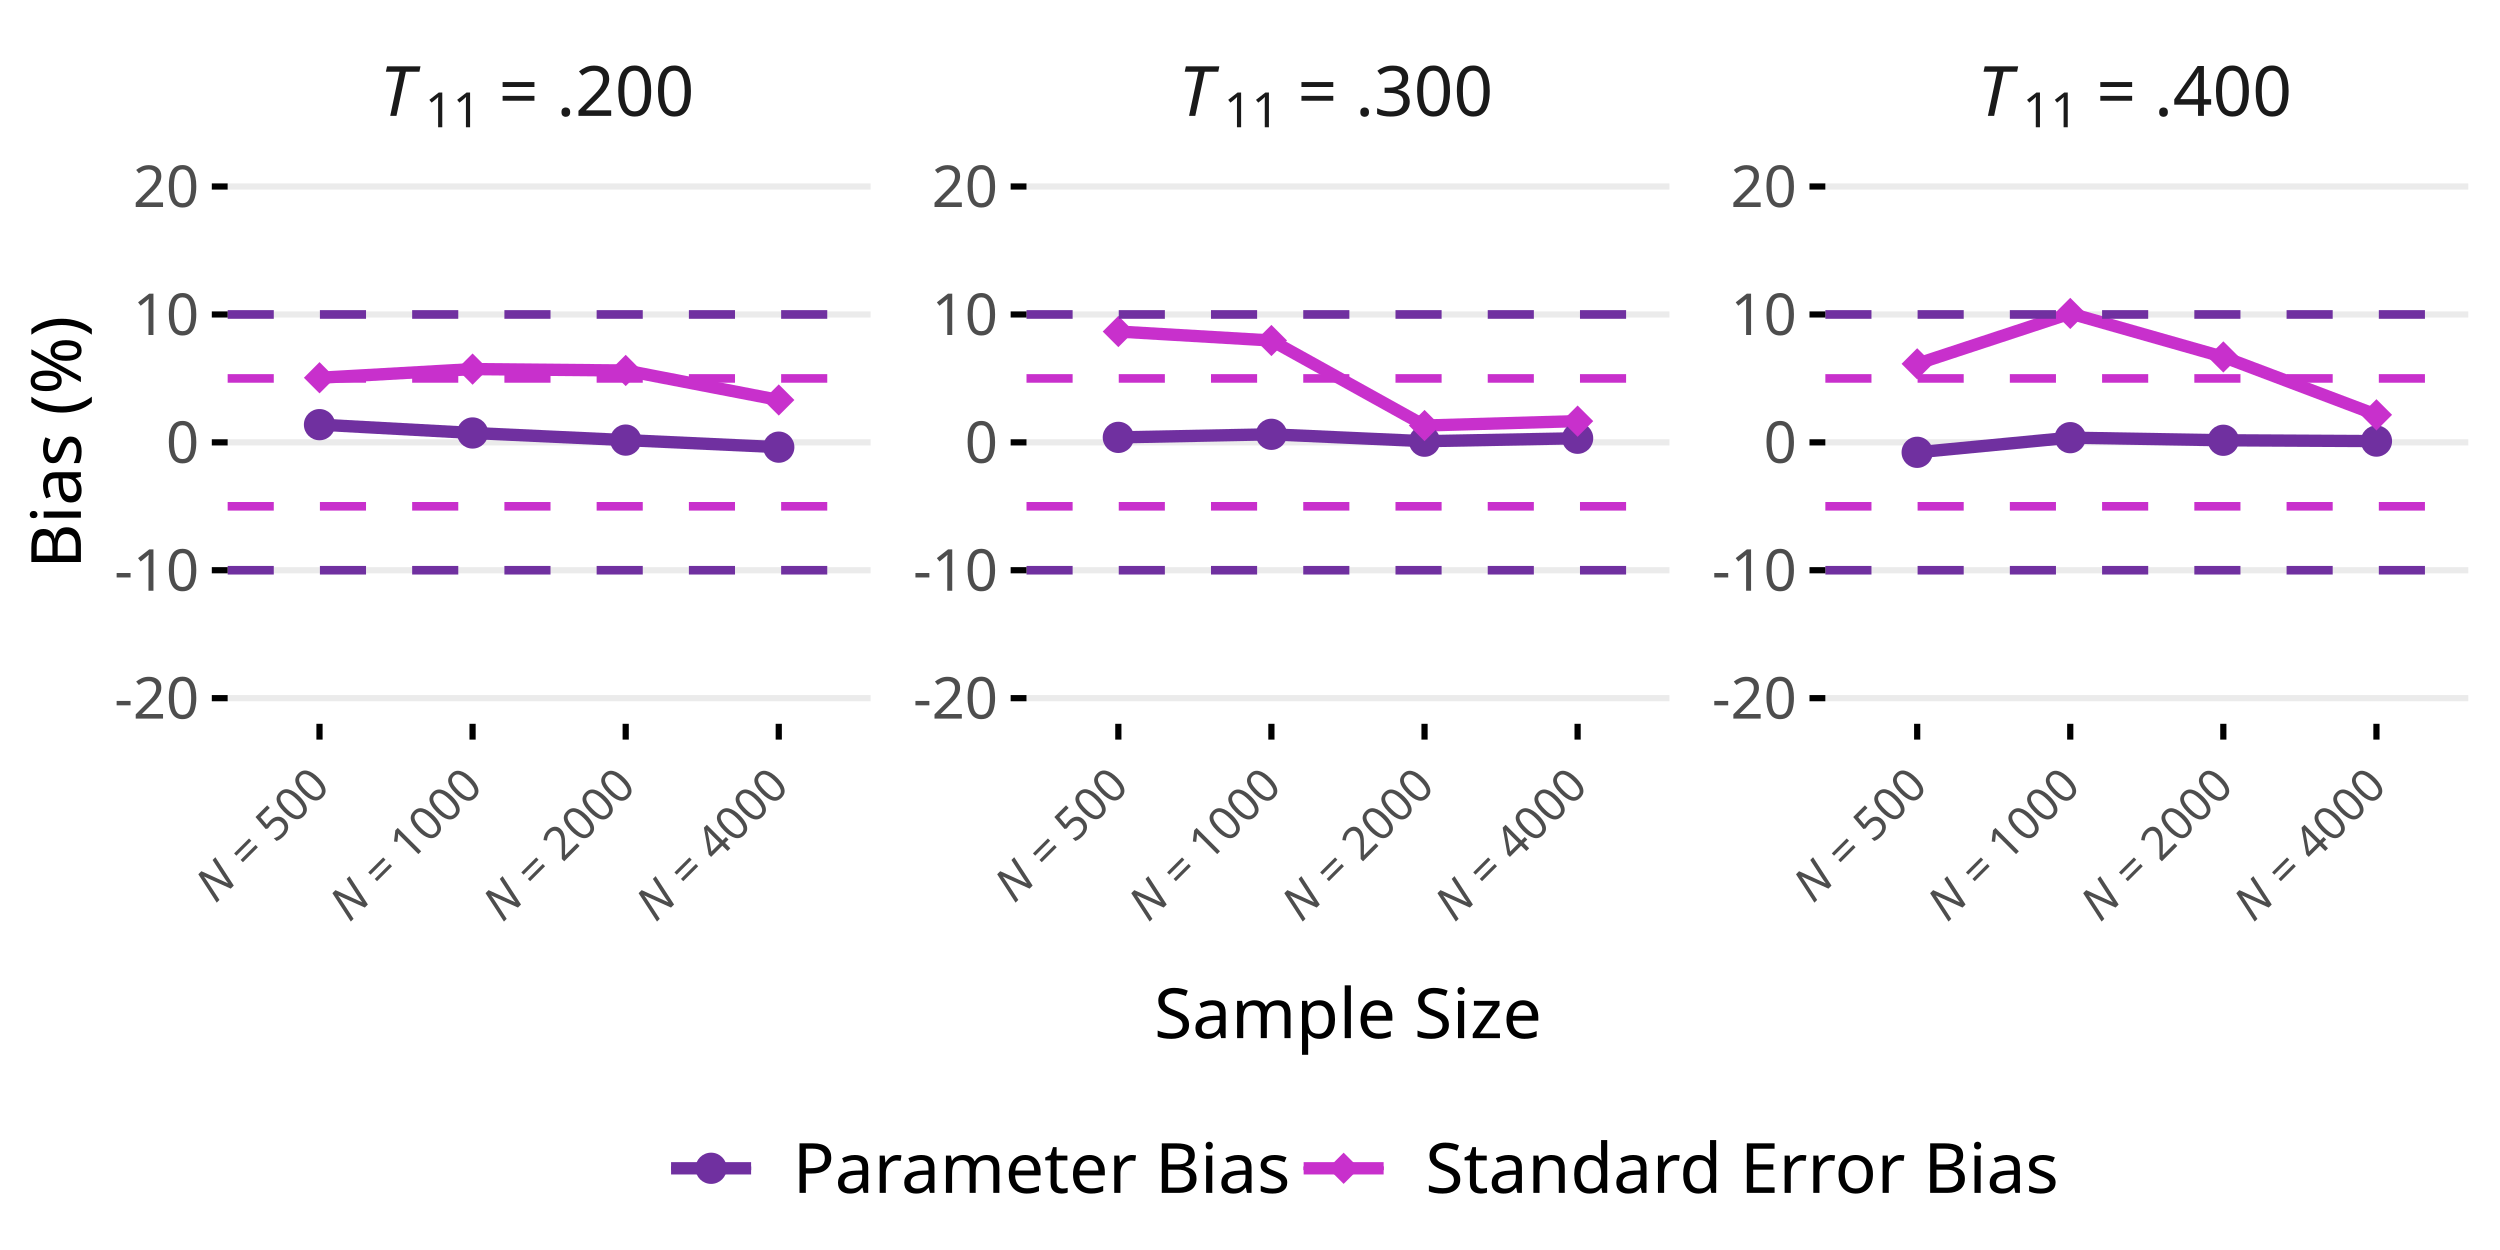
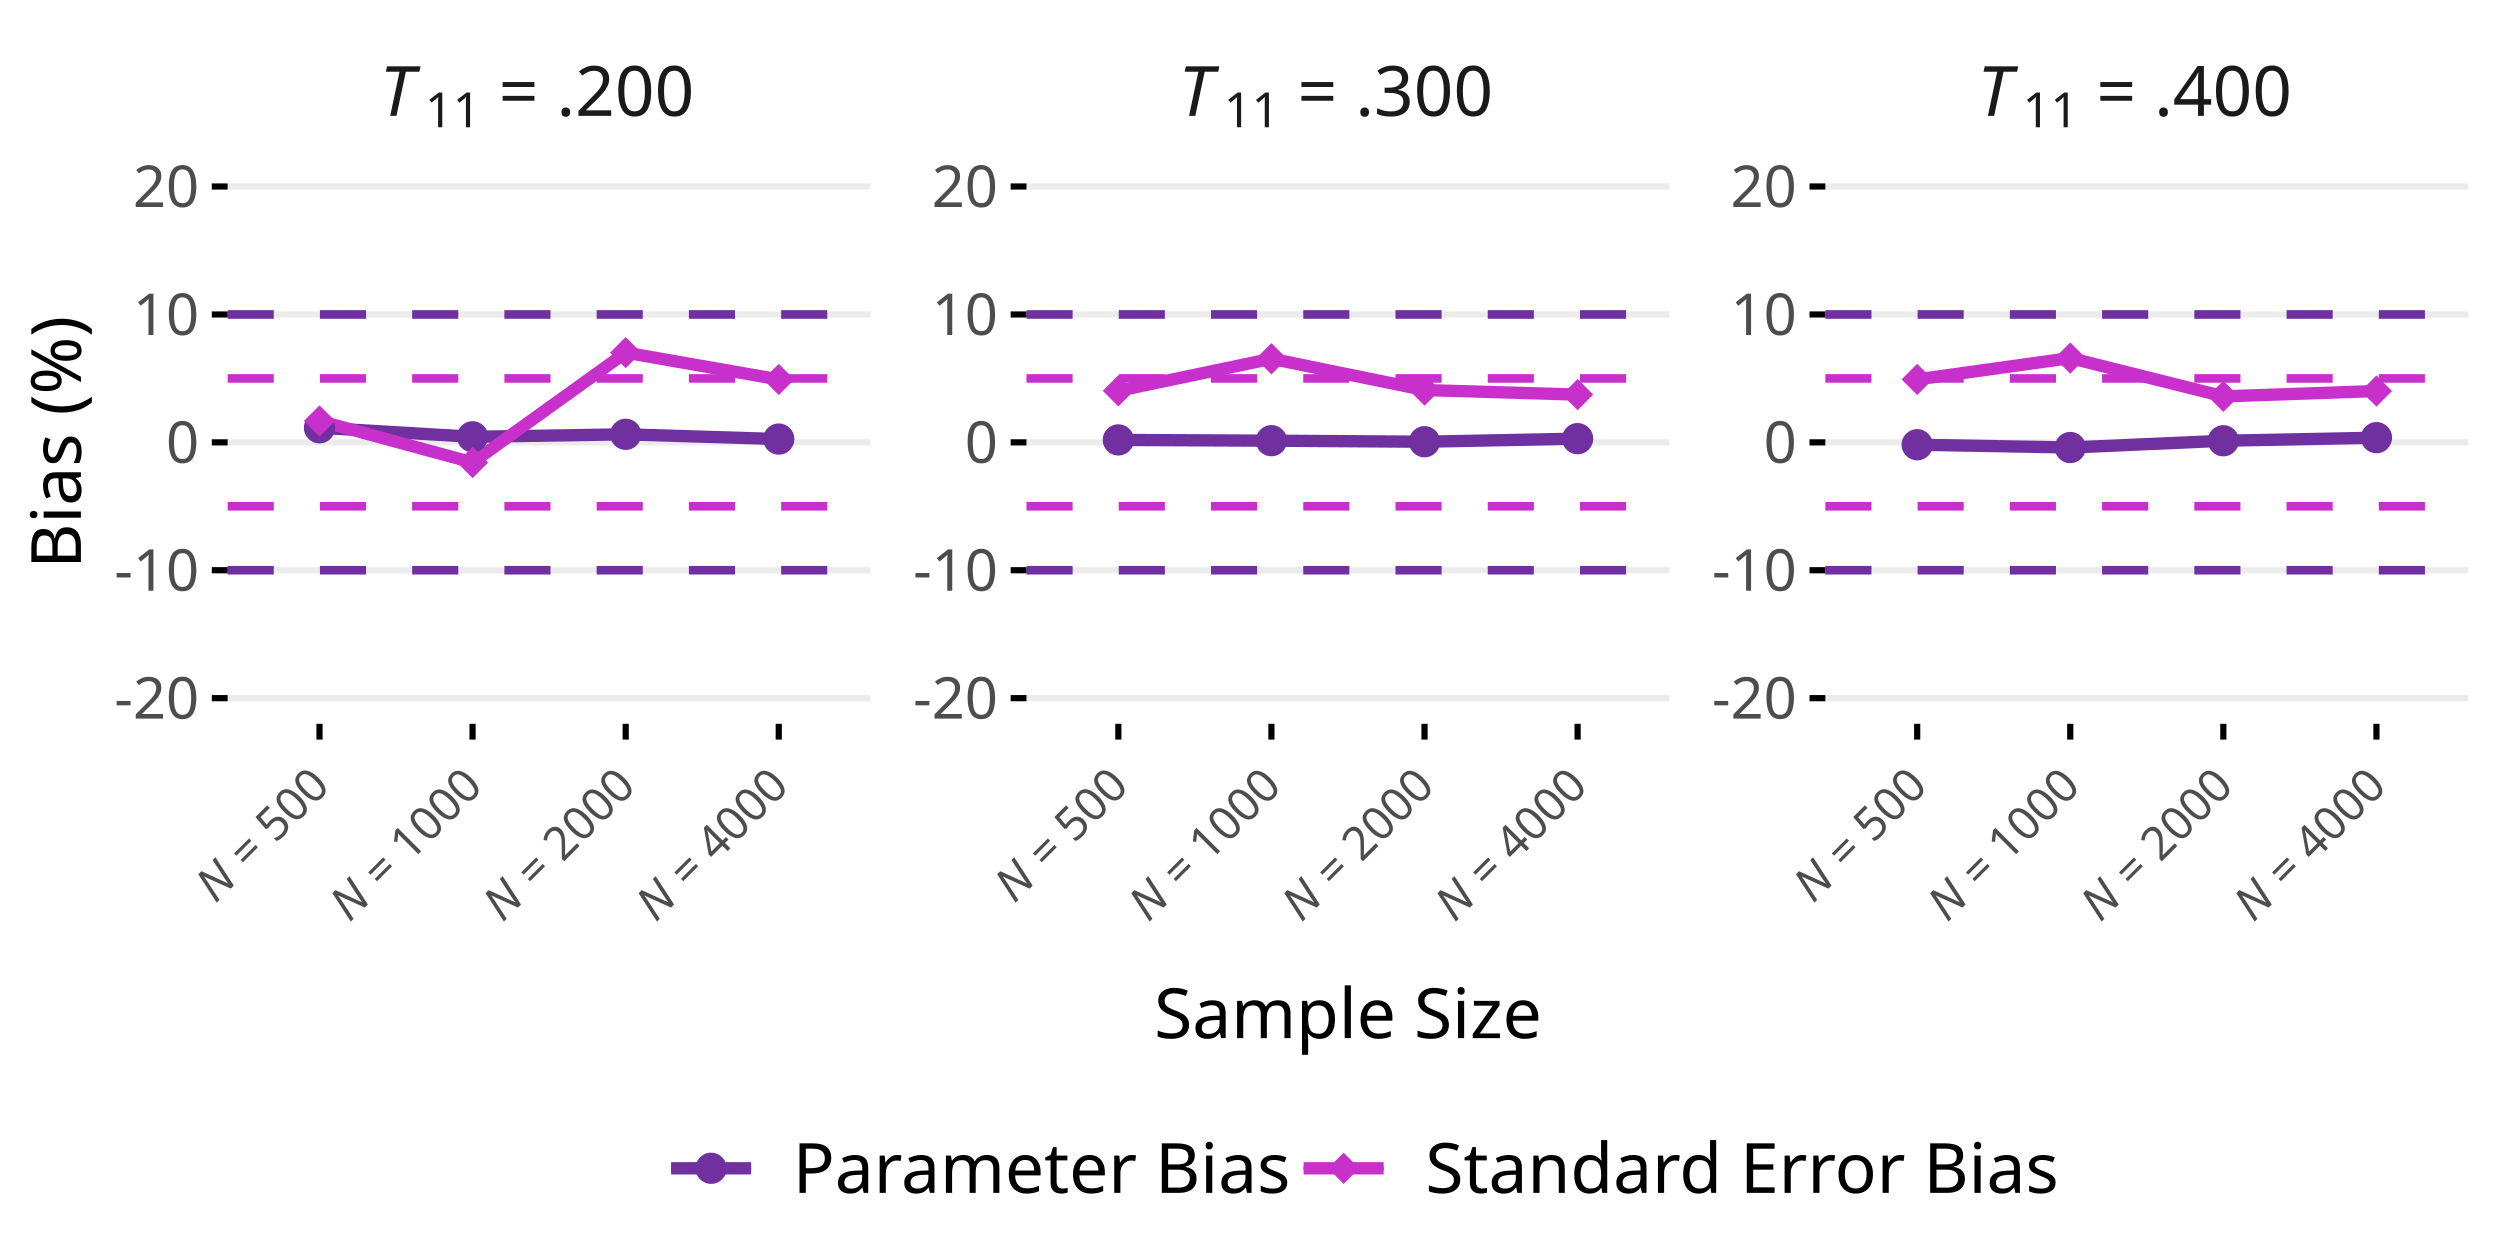
<svg xmlns="http://www.w3.org/2000/svg" class="svglite" width="432.00pt" height="216.00pt" viewBox="0 0 432.00 216.00">
  <defs>
    <style type="text/css">
    .svglite line, .svglite polyline, .svglite polygon, .svglite path, .svglite rect, .svglite circle {
      fill: none;
      stroke: #000000;
      stroke-linecap: round;
      stroke-linejoin: round;
      stroke-miterlimit: 10.00;
    }
    .svglite text {
      white-space: pre;
    }
  </style>
  </defs>
  <rect width="100%" height="100%" style="stroke: none; fill: none;" />
  <defs>
    <clipPath id="cpMC4wMHw0MzIuMDB8MC4wMHwyMTYuMDA=">
      <rect x="0.00" y="0.00" width="432.00" height="216.00" />
    </clipPath>
  </defs>
  <g clip-path="url(#cpMC4wMHw0MzIuMDB8MC4wMHwyMTYuMDA=)">
</g>
  <defs>
    <clipPath id="cpMzkuMzR8MTUwLjQ0fDI3LjgxfDEyNS4wNw==">
      <rect x="39.34" y="27.81" width="111.10" height="97.25" />
    </clipPath>
  </defs>
  <g clip-path="url(#cpMzkuMzR8MTUwLjQ0fDI3LjgxfDEyNS4wNw==)">
    <polyline points="39.34,120.64 150.44,120.64 " style="stroke-width: 1.07; stroke: #EBEBEB; stroke-linecap: butt;" />
    <polyline points="39.34,98.54 150.44,98.54 " style="stroke-width: 1.07; stroke: #EBEBEB; stroke-linecap: butt;" />
    <polyline points="39.34,76.44 150.44,76.44 " style="stroke-width: 1.07; stroke: #EBEBEB; stroke-linecap: butt;" />
    <polyline points="39.34,54.34 150.44,54.34 " style="stroke-width: 1.07; stroke: #EBEBEB; stroke-linecap: butt;" />
    <polyline points="39.34,32.23 150.44,32.23 " style="stroke-width: 1.07; stroke: #EBEBEB; stroke-linecap: butt;" />
-     <polyline points="55.21,73.38 81.66,74.82 108.12,76.05 134.57,77.27 " style="stroke-width: 2.13; stroke: #7030A0; stroke-linecap: butt;" />
-     <polyline points="55.21,65.28 81.66,63.78 108.12,64.02 134.57,69.12 " style="stroke-width: 2.13; stroke: #C830CC; stroke-linecap: butt;" />
-     <circle cx="55.21" cy="73.38" r="2.70" style="stroke-width: 0.71; stroke: none; fill: #7030A0;" />
-     <circle cx="81.66" cy="74.82" r="2.70" style="stroke-width: 0.71; stroke: none; fill: #7030A0;" />
-     <circle cx="108.12" cy="76.05" r="2.70" style="stroke-width: 0.71; stroke: none; fill: #7030A0;" />
-     <circle cx="134.57" cy="77.27" r="2.70" style="stroke-width: 0.71; stroke: none; fill: #7030A0;" />
-     <polygon points="52.51,65.28 55.21,62.57 57.91,65.28 55.21,67.98 " style="stroke-width: 0.71; stroke: none; fill: #C830CC;" />
-     <polygon points="78.96,63.78 81.66,61.08 84.36,63.78 81.66,66.49 " style="stroke-width: 0.71; stroke: none; fill: #C830CC;" />
-     <polygon points="105.41,64.02 108.12,61.31 110.82,64.02 108.12,66.72 " style="stroke-width: 0.71; stroke: none; fill: #C830CC;" />
-     <polygon points="131.87,69.12 134.57,66.42 137.27,69.12 134.57,71.82 " style="stroke-width: 0.71; stroke: none; fill: #C830CC;" />
+     <polyline points="55.21,73.92 81.66,75.48 108.12,75.05 134.57,75.87 " style="stroke-width: 2.13; stroke: #7030A0; stroke-linecap: butt;" />
+     <polyline points="55.21,72.74 81.66,79.92 108.12,60.93 134.57,65.57 " style="stroke-width: 2.13; stroke: #C830CC; stroke-linecap: butt;" />
+     <circle cx="55.21" cy="73.92" r="2.70" style="stroke-width: 0.71; stroke: none; fill: #7030A0;" />
+     <circle cx="81.66" cy="75.48" r="2.70" style="stroke-width: 0.71; stroke: none; fill: #7030A0;" />
+     <circle cx="108.12" cy="75.05" r="2.70" style="stroke-width: 0.71; stroke: none; fill: #7030A0;" />
+     <circle cx="134.57" cy="75.87" r="2.70" style="stroke-width: 0.71; stroke: none; fill: #7030A0;" />
+     <polygon points="52.51,72.74 55.21,70.04 57.91,72.74 55.21,75.44 " style="stroke-width: 0.71; stroke: none; fill: #C830CC;" />
+     <polygon points="78.96,79.92 81.66,77.22 84.36,79.92 81.66,82.63 " style="stroke-width: 0.71; stroke: none; fill: #C830CC;" />
+     <polygon points="105.41,60.93 108.12,58.23 110.82,60.93 108.12,63.63 " style="stroke-width: 0.71; stroke: none; fill: #C830CC;" />
+     <polygon points="131.87,65.57 134.57,62.87 137.27,65.57 134.57,68.27 " style="stroke-width: 0.71; stroke: none; fill: #C830CC;" />
    <line x1="39.34" y1="98.54" x2="150.44" y2="98.54" style="stroke-width: 1.49; stroke: #7030A0; stroke-dasharray: 7.97,7.97; stroke-linecap: butt;" />
    <line x1="39.34" y1="54.34" x2="150.44" y2="54.34" style="stroke-width: 1.49; stroke: #7030A0; stroke-dasharray: 7.97,7.97; stroke-linecap: butt;" />
    <line x1="39.34" y1="87.49" x2="150.44" y2="87.49" style="stroke-width: 1.49; stroke: #C830CC; stroke-dasharray: 7.97,7.97; stroke-linecap: butt;" />
    <line x1="39.34" y1="65.39" x2="150.44" y2="65.39" style="stroke-width: 1.49; stroke: #C830CC; stroke-dasharray: 7.97,7.97; stroke-linecap: butt;" />
  </g>
  <g clip-path="url(#cpMC4wMHw0MzIuMDB8MC4wMHwyMTYuMDA=)">
</g>
  <defs>
    <clipPath id="cpMTc3LjM4fDI4OC40OHwyNy44MXwxMjUuMDc=">
      <rect x="177.38" y="27.81" width="111.10" height="97.25" />
    </clipPath>
  </defs>
  <g clip-path="url(#cpMTc3LjM4fDI4OC40OHwyNy44MXwxMjUuMDc=)">
    <polyline points="177.38,120.64 288.48,120.64 " style="stroke-width: 1.07; stroke: #EBEBEB; stroke-linecap: butt;" />
    <polyline points="177.38,98.54 288.48,98.54 " style="stroke-width: 1.07; stroke: #EBEBEB; stroke-linecap: butt;" />
    <polyline points="177.38,76.44 288.48,76.44 " style="stroke-width: 1.07; stroke: #EBEBEB; stroke-linecap: butt;" />
    <polyline points="177.38,54.34 288.48,54.34 " style="stroke-width: 1.07; stroke: #EBEBEB; stroke-linecap: butt;" />
    <polyline points="177.38,32.23 288.48,32.23 " style="stroke-width: 1.07; stroke: #EBEBEB; stroke-linecap: butt;" />
-     <polyline points="193.25,75.58 219.70,75.05 246.16,76.24 272.61,75.73 " style="stroke-width: 2.13; stroke: #7030A0; stroke-linecap: butt;" />
-     <polyline points="193.25,57.29 219.70,58.84 246.16,73.53 272.61,72.77 " style="stroke-width: 2.13; stroke: #C830CC; stroke-linecap: butt;" />
-     <circle cx="193.25" cy="75.58" r="2.70" style="stroke-width: 0.71; stroke: none; fill: #7030A0;" />
-     <circle cx="219.70" cy="75.05" r="2.70" style="stroke-width: 0.71; stroke: none; fill: #7030A0;" />
-     <circle cx="246.16" cy="76.24" r="2.70" style="stroke-width: 0.71; stroke: none; fill: #7030A0;" />
-     <circle cx="272.61" cy="75.73" r="2.70" style="stroke-width: 0.71; stroke: none; fill: #7030A0;" />
-     <polygon points="190.55,57.29 193.25,54.58 195.95,57.29 193.25,59.99 " style="stroke-width: 0.71; stroke: none; fill: #C830CC;" />
-     <polygon points="217.00,58.84 219.70,56.14 222.40,58.84 219.70,61.54 " style="stroke-width: 0.71; stroke: none; fill: #C830CC;" />
-     <polygon points="243.45,73.53 246.16,70.83 248.86,73.53 246.16,76.23 " style="stroke-width: 0.71; stroke: none; fill: #C830CC;" />
-     <polygon points="269.91,72.77 272.61,70.07 275.31,72.77 272.61,75.48 " style="stroke-width: 0.71; stroke: none; fill: #C830CC;" />
+     <polyline points="193.25,76.02 219.70,76.15 246.16,76.33 272.61,75.80 " style="stroke-width: 2.13; stroke: #7030A0; stroke-linecap: butt;" />
+     <polyline points="193.25,67.53 219.70,61.99 246.16,67.40 272.61,68.19 " style="stroke-width: 2.13; stroke: #C830CC; stroke-linecap: butt;" />
+     <circle cx="193.25" cy="76.02" r="2.70" style="stroke-width: 0.71; stroke: none; fill: #7030A0;" />
+     <circle cx="219.70" cy="76.15" r="2.70" style="stroke-width: 0.71; stroke: none; fill: #7030A0;" />
+     <circle cx="246.16" cy="76.33" r="2.70" style="stroke-width: 0.71; stroke: none; fill: #7030A0;" />
+     <circle cx="272.61" cy="75.80" r="2.70" style="stroke-width: 0.71; stroke: none; fill: #7030A0;" />
+     <polygon points="190.55,67.53 193.25,64.83 195.95,67.53 193.25,70.23 " style="stroke-width: 0.71; stroke: none; fill: #C830CC;" />
+     <polygon points="217.00,61.99 219.70,59.29 222.40,61.99 219.70,64.70 " style="stroke-width: 0.71; stroke: none; fill: #C830CC;" />
+     <polygon points="243.45,67.40 246.16,64.69 248.86,67.40 246.16,70.10 " style="stroke-width: 0.71; stroke: none; fill: #C830CC;" />
+     <polygon points="269.91,68.19 272.61,65.49 275.31,68.19 272.61,70.89 " style="stroke-width: 0.71; stroke: none; fill: #C830CC;" />
    <line x1="177.38" y1="98.54" x2="288.48" y2="98.54" style="stroke-width: 1.49; stroke: #7030A0; stroke-dasharray: 7.97,7.97; stroke-linecap: butt;" />
    <line x1="177.38" y1="54.34" x2="288.48" y2="54.34" style="stroke-width: 1.49; stroke: #7030A0; stroke-dasharray: 7.97,7.97; stroke-linecap: butt;" />
    <line x1="177.38" y1="87.49" x2="288.48" y2="87.49" style="stroke-width: 1.49; stroke: #C830CC; stroke-dasharray: 7.97,7.97; stroke-linecap: butt;" />
    <line x1="177.38" y1="65.39" x2="288.48" y2="65.39" style="stroke-width: 1.49; stroke: #C830CC; stroke-dasharray: 7.97,7.97; stroke-linecap: butt;" />
  </g>
  <g clip-path="url(#cpMC4wMHw0MzIuMDB8MC4wMHwyMTYuMDA=)">
</g>
  <defs>
    <clipPath id="cpMzE1LjQyfDQyNi41MnwyNy44MXwxMjUuMDc=">
      <rect x="315.42" y="27.81" width="111.10" height="97.25" />
    </clipPath>
  </defs>
  <g clip-path="url(#cpMzE1LjQyfDQyNi41MnwyNy44MXwxMjUuMDc=)">
    <polyline points="315.42,120.64 426.52,120.64 " style="stroke-width: 1.07; stroke: #EBEBEB; stroke-linecap: butt;" />
    <polyline points="315.42,98.54 426.52,98.54 " style="stroke-width: 1.07; stroke: #EBEBEB; stroke-linecap: butt;" />
    <polyline points="315.42,76.44 426.52,76.44 " style="stroke-width: 1.07; stroke: #EBEBEB; stroke-linecap: butt;" />
    <polyline points="315.42,54.34 426.52,54.34 " style="stroke-width: 1.07; stroke: #EBEBEB; stroke-linecap: butt;" />
    <polyline points="315.42,32.23 426.52,32.23 " style="stroke-width: 1.07; stroke: #EBEBEB; stroke-linecap: butt;" />
-     <polyline points="331.29,78.16 357.74,75.63 384.19,76.08 410.65,76.22 " style="stroke-width: 2.13; stroke: #7030A0; stroke-linecap: butt;" />
-     <polyline points="331.29,62.87 357.74,54.16 384.19,61.68 410.65,71.68 " style="stroke-width: 2.13; stroke: #C830CC; stroke-linecap: butt;" />
-     <circle cx="331.29" cy="78.16" r="2.70" style="stroke-width: 0.71; stroke: none; fill: #7030A0;" />
-     <circle cx="357.74" cy="75.63" r="2.70" style="stroke-width: 0.71; stroke: none; fill: #7030A0;" />
-     <circle cx="384.19" cy="76.08" r="2.70" style="stroke-width: 0.71; stroke: none; fill: #7030A0;" />
-     <circle cx="410.65" cy="76.22" r="2.70" style="stroke-width: 0.71; stroke: none; fill: #7030A0;" />
-     <polygon points="328.59,62.87 331.29,60.17 333.99,62.87 331.29,65.57 " style="stroke-width: 0.71; stroke: none; fill: #C830CC;" />
-     <polygon points="355.04,54.16 357.74,51.46 360.44,54.16 357.74,56.86 " style="stroke-width: 0.71; stroke: none; fill: #C830CC;" />
-     <polygon points="381.49,61.68 384.19,58.98 386.90,61.68 384.19,64.38 " style="stroke-width: 0.71; stroke: none; fill: #C830CC;" />
-     <polygon points="407.95,71.68 410.65,68.98 413.35,71.68 410.65,74.39 " style="stroke-width: 0.71; stroke: none; fill: #C830CC;" />
+     <polyline points="331.29,76.85 357.74,77.33 384.19,76.16 410.65,75.63 " style="stroke-width: 2.13; stroke: #7030A0; stroke-linecap: butt;" />
+     <polyline points="331.29,65.56 357.74,61.87 384.19,68.49 410.65,67.57 " style="stroke-width: 2.13; stroke: #C830CC; stroke-linecap: butt;" />
+     <circle cx="331.29" cy="76.85" r="2.70" style="stroke-width: 0.71; stroke: none; fill: #7030A0;" />
+     <circle cx="357.74" cy="77.33" r="2.70" style="stroke-width: 0.71; stroke: none; fill: #7030A0;" />
+     <circle cx="384.19" cy="76.16" r="2.70" style="stroke-width: 0.71; stroke: none; fill: #7030A0;" />
+     <circle cx="410.65" cy="75.63" r="2.70" style="stroke-width: 0.71; stroke: none; fill: #7030A0;" />
+     <polygon points="328.59,65.56 331.29,62.86 333.99,65.56 331.29,68.26 " style="stroke-width: 0.71; stroke: none; fill: #C830CC;" />
+     <polygon points="355.04,61.87 357.74,59.17 360.44,61.87 357.74,64.58 " style="stroke-width: 0.71; stroke: none; fill: #C830CC;" />
+     <polygon points="381.49,68.49 384.19,65.79 386.90,68.49 384.19,71.19 " style="stroke-width: 0.71; stroke: none; fill: #C830CC;" />
+     <polygon points="407.95,67.57 410.65,64.87 413.35,67.57 410.65,70.27 " style="stroke-width: 0.71; stroke: none; fill: #C830CC;" />
    <line x1="315.42" y1="98.54" x2="426.52" y2="98.54" style="stroke-width: 1.49; stroke: #7030A0; stroke-dasharray: 7.97,7.97; stroke-linecap: butt;" />
    <line x1="315.42" y1="54.34" x2="426.52" y2="54.34" style="stroke-width: 1.49; stroke: #7030A0; stroke-dasharray: 7.97,7.97; stroke-linecap: butt;" />
    <line x1="315.42" y1="87.49" x2="426.52" y2="87.49" style="stroke-width: 1.49; stroke: #C830CC; stroke-dasharray: 7.97,7.97; stroke-linecap: butt;" />
    <line x1="315.42" y1="65.39" x2="426.52" y2="65.39" style="stroke-width: 1.49; stroke: #C830CC; stroke-dasharray: 7.97,7.97; stroke-linecap: butt;" />
  </g>
  <g clip-path="url(#cpMC4wMHw0MzIuMDB8MC4wMHwyMTYuMDA=)">
</g>
  <defs>
    <clipPath id="cpMzkuMzR8MTUwLjQ0fDUuNDh8MjcuODE=">
      <rect x="39.34" y="5.48" width="111.10" height="22.33" />
    </clipPath>
  </defs>
  <g clip-path="url(#cpMzkuMzR8MTUwLjQ0fDUuNDh8MjcuODE=)">
    <text x="65.60" y="20.02" style="font-size: 12.00px; font-style: italic;fill: #1A1A1A; font-family: &quot;Avenir Next&quot;;" textLength="6.57px" lengthAdjust="spacingAndGlyphs">T</text>
    <text x="73.44" y="21.99" style="font-size: 8.40px;fill: #1A1A1A; font-family: &quot;Avenir Next&quot;;" textLength="9.73px" lengthAdjust="spacingAndGlyphs">11</text>
    <text x="83.18" y="20.02" style="font-size: 12.00px;fill: #1A1A1A; font-family: &quot;Symbol&quot;;" textLength="3.00px" lengthAdjust="spacingAndGlyphs"> </text>
    <text x="86.18" y="20.02" style="font-size: 12.00px;fill: #1A1A1A; font-family: &quot;Avenir Next&quot;;" textLength="38.00px" lengthAdjust="spacingAndGlyphs"> = .200</text>
  </g>
  <g clip-path="url(#cpMC4wMHw0MzIuMDB8MC4wMHwyMTYuMDA=)">
</g>
  <defs>
    <clipPath id="cpMTc3LjM4fDI4OC40OHw1LjQ4fDI3Ljgx">
      <rect x="177.38" y="5.48" width="111.10" height="22.33" />
    </clipPath>
  </defs>
  <g clip-path="url(#cpMTc3LjM4fDI4OC40OHw1LjQ4fDI3Ljgx)">
    <text x="203.64" y="20.02" style="font-size: 12.00px; font-style: italic;fill: #1A1A1A; font-family: &quot;Avenir Next&quot;;" textLength="6.57px" lengthAdjust="spacingAndGlyphs">T</text>
    <text x="211.48" y="21.99" style="font-size: 8.40px;fill: #1A1A1A; font-family: &quot;Avenir Next&quot;;" textLength="9.73px" lengthAdjust="spacingAndGlyphs">11</text>
    <text x="221.21" y="20.02" style="font-size: 12.00px;fill: #1A1A1A; font-family: &quot;Symbol&quot;;" textLength="3.00px" lengthAdjust="spacingAndGlyphs"> </text>
    <text x="224.22" y="20.02" style="font-size: 12.00px;fill: #1A1A1A; font-family: &quot;Avenir Next&quot;;" textLength="38.00px" lengthAdjust="spacingAndGlyphs"> = .300</text>
  </g>
  <g clip-path="url(#cpMC4wMHw0MzIuMDB8MC4wMHwyMTYuMDA=)">
</g>
  <defs>
    <clipPath id="cpMzE1LjQyfDQyNi41Mnw1LjQ4fDI3Ljgx">
      <rect x="315.42" y="5.48" width="111.10" height="22.33" />
    </clipPath>
  </defs>
  <g clip-path="url(#cpMzE1LjQyfDQyNi41Mnw1LjQ4fDI3Ljgx)">
    <text x="341.68" y="20.02" style="font-size: 12.00px; font-style: italic;fill: #1A1A1A; font-family: &quot;Avenir Next&quot;;" textLength="6.57px" lengthAdjust="spacingAndGlyphs">T</text>
    <text x="349.52" y="21.99" style="font-size: 8.40px;fill: #1A1A1A; font-family: &quot;Avenir Next&quot;;" textLength="9.73px" lengthAdjust="spacingAndGlyphs">11</text>
    <text x="359.25" y="20.02" style="font-size: 12.00px;fill: #1A1A1A; font-family: &quot;Symbol&quot;;" textLength="3.00px" lengthAdjust="spacingAndGlyphs"> </text>
    <text x="362.26" y="20.02" style="font-size: 12.00px;fill: #1A1A1A; font-family: &quot;Avenir Next&quot;;" textLength="38.00px" lengthAdjust="spacingAndGlyphs"> = .400</text>
  </g>
  <g clip-path="url(#cpMC4wMHw0MzIuMDB8MC4wMHwyMTYuMDA=)">
    <polyline points="55.21,127.80 55.21,125.07 " style="stroke-width: 1.07; stroke-linecap: butt;" />
    <polyline points="81.66,127.80 81.66,125.07 " style="stroke-width: 1.07; stroke-linecap: butt;" />
    <polyline points="108.12,127.80 108.12,125.07 " style="stroke-width: 1.07; stroke-linecap: butt;" />
    <polyline points="134.57,127.80 134.57,125.07 " style="stroke-width: 1.07; stroke-linecap: butt;" />
    <text transform="translate(37.23,156.20) rotate(-45)" style="font-size: 8.00px; font-style: italic;fill: #4D4D4D; font-family: &quot;Avenir Next&quot;;" textLength="6.00px" lengthAdjust="spacingAndGlyphs">N</text>
    <text transform="translate(41.47,151.95) rotate(-45)" style="font-size: 8.00px;fill: #4D4D4D; font-family: &quot;Symbol&quot;;" textLength="2.00px" lengthAdjust="spacingAndGlyphs"> </text>
    <text transform="translate(42.88,150.54) rotate(-45)" style="font-size: 8.00px;fill: #4D4D4D; font-family: &quot;Avenir Next&quot;;" textLength="23.24px" lengthAdjust="spacingAndGlyphs"> = 500</text>
    <text transform="translate(60.40,159.47) rotate(-45)" style="font-size: 8.00px; font-style: italic;fill: #4D4D4D; font-family: &quot;Avenir Next&quot;;" textLength="6.00px" lengthAdjust="spacingAndGlyphs">N</text>
    <text transform="translate(64.64,155.23) rotate(-45)" style="font-size: 8.00px;fill: #4D4D4D; font-family: &quot;Symbol&quot;;" textLength="2.00px" lengthAdjust="spacingAndGlyphs"> </text>
    <text transform="translate(66.06,153.82) rotate(-45)" style="font-size: 8.00px;fill: #4D4D4D; font-family: &quot;Avenir Next&quot;;" textLength="27.88px" lengthAdjust="spacingAndGlyphs"> = 1000</text>
    <text transform="translate(86.86,159.47) rotate(-45)" style="font-size: 8.00px; font-style: italic;fill: #4D4D4D; font-family: &quot;Avenir Next&quot;;" textLength="6.00px" lengthAdjust="spacingAndGlyphs">N</text>
    <text transform="translate(91.10,155.23) rotate(-45)" style="font-size: 8.00px;fill: #4D4D4D; font-family: &quot;Symbol&quot;;" textLength="2.00px" lengthAdjust="spacingAndGlyphs"> </text>
    <text transform="translate(92.51,153.82) rotate(-45)" style="font-size: 8.00px;fill: #4D4D4D; font-family: &quot;Avenir Next&quot;;" textLength="27.88px" lengthAdjust="spacingAndGlyphs"> = 2000</text>
    <text transform="translate(113.31,159.47) rotate(-45)" style="font-size: 8.00px; font-style: italic;fill: #4D4D4D; font-family: &quot;Avenir Next&quot;;" textLength="6.00px" lengthAdjust="spacingAndGlyphs">N</text>
    <text transform="translate(117.55,155.23) rotate(-45)" style="font-size: 8.00px;fill: #4D4D4D; font-family: &quot;Symbol&quot;;" textLength="2.00px" lengthAdjust="spacingAndGlyphs"> </text>
    <text transform="translate(118.97,153.82) rotate(-45)" style="font-size: 8.00px;fill: #4D4D4D; font-family: &quot;Avenir Next&quot;;" textLength="27.88px" lengthAdjust="spacingAndGlyphs"> = 4000</text>
    <polyline points="193.25,127.80 193.25,125.07 " style="stroke-width: 1.07; stroke-linecap: butt;" />
    <polyline points="219.70,127.80 219.70,125.07 " style="stroke-width: 1.07; stroke-linecap: butt;" />
    <polyline points="246.16,127.80 246.16,125.07 " style="stroke-width: 1.07; stroke-linecap: butt;" />
    <polyline points="272.61,127.80 272.61,125.07 " style="stroke-width: 1.07; stroke-linecap: butt;" />
    <text transform="translate(175.27,156.20) rotate(-45)" style="font-size: 8.00px; font-style: italic;fill: #4D4D4D; font-family: &quot;Avenir Next&quot;;" textLength="6.00px" lengthAdjust="spacingAndGlyphs">N</text>
    <text transform="translate(179.51,151.95) rotate(-45)" style="font-size: 8.00px;fill: #4D4D4D; font-family: &quot;Symbol&quot;;" textLength="2.00px" lengthAdjust="spacingAndGlyphs"> </text>
    <text transform="translate(180.92,150.54) rotate(-45)" style="font-size: 8.00px;fill: #4D4D4D; font-family: &quot;Avenir Next&quot;;" textLength="23.24px" lengthAdjust="spacingAndGlyphs"> = 500</text>
    <text transform="translate(198.44,159.47) rotate(-45)" style="font-size: 8.00px; font-style: italic;fill: #4D4D4D; font-family: &quot;Avenir Next&quot;;" textLength="6.00px" lengthAdjust="spacingAndGlyphs">N</text>
    <text transform="translate(202.68,155.23) rotate(-45)" style="font-size: 8.00px;fill: #4D4D4D; font-family: &quot;Symbol&quot;;" textLength="2.00px" lengthAdjust="spacingAndGlyphs"> </text>
    <text transform="translate(204.10,153.82) rotate(-45)" style="font-size: 8.00px;fill: #4D4D4D; font-family: &quot;Avenir Next&quot;;" textLength="27.88px" lengthAdjust="spacingAndGlyphs"> = 1000</text>
    <text transform="translate(224.89,159.47) rotate(-45)" style="font-size: 8.00px; font-style: italic;fill: #4D4D4D; font-family: &quot;Avenir Next&quot;;" textLength="6.00px" lengthAdjust="spacingAndGlyphs">N</text>
    <text transform="translate(229.14,155.23) rotate(-45)" style="font-size: 8.00px;fill: #4D4D4D; font-family: &quot;Symbol&quot;;" textLength="2.00px" lengthAdjust="spacingAndGlyphs"> </text>
    <text transform="translate(230.55,153.82) rotate(-45)" style="font-size: 8.00px;fill: #4D4D4D; font-family: &quot;Avenir Next&quot;;" textLength="27.88px" lengthAdjust="spacingAndGlyphs"> = 2000</text>
    <text transform="translate(251.35,159.47) rotate(-45)" style="font-size: 8.00px; font-style: italic;fill: #4D4D4D; font-family: &quot;Avenir Next&quot;;" textLength="6.00px" lengthAdjust="spacingAndGlyphs">N</text>
    <text transform="translate(255.59,155.23) rotate(-45)" style="font-size: 8.00px;fill: #4D4D4D; font-family: &quot;Symbol&quot;;" textLength="2.00px" lengthAdjust="spacingAndGlyphs"> </text>
    <text transform="translate(257.00,153.82) rotate(-45)" style="font-size: 8.00px;fill: #4D4D4D; font-family: &quot;Avenir Next&quot;;" textLength="27.88px" lengthAdjust="spacingAndGlyphs"> = 4000</text>
    <polyline points="331.29,127.80 331.29,125.07 " style="stroke-width: 1.07; stroke-linecap: butt;" />
    <polyline points="357.74,127.80 357.74,125.07 " style="stroke-width: 1.07; stroke-linecap: butt;" />
    <polyline points="384.19,127.80 384.19,125.07 " style="stroke-width: 1.07; stroke-linecap: butt;" />
    <polyline points="410.65,127.80 410.65,125.07 " style="stroke-width: 1.07; stroke-linecap: butt;" />
    <text transform="translate(313.31,156.20) rotate(-45)" style="font-size: 8.00px; font-style: italic;fill: #4D4D4D; font-family: &quot;Avenir Next&quot;;" textLength="6.00px" lengthAdjust="spacingAndGlyphs">N</text>
    <text transform="translate(317.55,151.95) rotate(-45)" style="font-size: 8.00px;fill: #4D4D4D; font-family: &quot;Symbol&quot;;" textLength="2.00px" lengthAdjust="spacingAndGlyphs"> </text>
    <text transform="translate(318.96,150.54) rotate(-45)" style="font-size: 8.00px;fill: #4D4D4D; font-family: &quot;Avenir Next&quot;;" textLength="23.24px" lengthAdjust="spacingAndGlyphs"> = 500</text>
    <text transform="translate(336.48,159.47) rotate(-45)" style="font-size: 8.00px; font-style: italic;fill: #4D4D4D; font-family: &quot;Avenir Next&quot;;" textLength="6.00px" lengthAdjust="spacingAndGlyphs">N</text>
    <text transform="translate(340.72,155.23) rotate(-45)" style="font-size: 8.00px;fill: #4D4D4D; font-family: &quot;Symbol&quot;;" textLength="2.00px" lengthAdjust="spacingAndGlyphs"> </text>
    <text transform="translate(342.14,153.82) rotate(-45)" style="font-size: 8.00px;fill: #4D4D4D; font-family: &quot;Avenir Next&quot;;" textLength="27.88px" lengthAdjust="spacingAndGlyphs"> = 1000</text>
    <text transform="translate(362.93,159.47) rotate(-45)" style="font-size: 8.00px; font-style: italic;fill: #4D4D4D; font-family: &quot;Avenir Next&quot;;" textLength="6.00px" lengthAdjust="spacingAndGlyphs">N</text>
    <text transform="translate(367.18,155.23) rotate(-45)" style="font-size: 8.00px;fill: #4D4D4D; font-family: &quot;Symbol&quot;;" textLength="2.00px" lengthAdjust="spacingAndGlyphs"> </text>
    <text transform="translate(368.59,153.82) rotate(-45)" style="font-size: 8.00px;fill: #4D4D4D; font-family: &quot;Avenir Next&quot;;" textLength="27.88px" lengthAdjust="spacingAndGlyphs"> = 2000</text>
    <text transform="translate(389.39,159.47) rotate(-45)" style="font-size: 8.00px; font-style: italic;fill: #4D4D4D; font-family: &quot;Avenir Next&quot;;" textLength="6.00px" lengthAdjust="spacingAndGlyphs">N</text>
    <text transform="translate(393.63,155.23) rotate(-45)" style="font-size: 8.00px;fill: #4D4D4D; font-family: &quot;Symbol&quot;;" textLength="2.00px" lengthAdjust="spacingAndGlyphs"> </text>
    <text transform="translate(395.04,153.82) rotate(-45)" style="font-size: 8.00px;fill: #4D4D4D; font-family: &quot;Avenir Next&quot;;" textLength="27.88px" lengthAdjust="spacingAndGlyphs"> = 4000</text>
    <text x="310.48" y="124.18" text-anchor="end" style="font-size: 10.00px;fill: #4D4D4D; font-family: &quot;Avenir Next&quot;;" textLength="14.80px" lengthAdjust="spacingAndGlyphs">-20</text>
    <text x="310.48" y="102.08" text-anchor="end" style="font-size: 10.00px;fill: #4D4D4D; font-family: &quot;Avenir Next&quot;;" textLength="14.80px" lengthAdjust="spacingAndGlyphs">-10</text>
    <text x="310.48" y="79.98" text-anchor="end" style="font-size: 10.00px;fill: #4D4D4D; font-family: &quot;Avenir Next&quot;;" textLength="5.80px" lengthAdjust="spacingAndGlyphs">0</text>
    <text x="310.48" y="57.88" text-anchor="end" style="font-size: 10.00px;fill: #4D4D4D; font-family: &quot;Avenir Next&quot;;" textLength="11.61px" lengthAdjust="spacingAndGlyphs">10</text>
    <text x="310.48" y="35.77" text-anchor="end" style="font-size: 10.00px;fill: #4D4D4D; font-family: &quot;Avenir Next&quot;;" textLength="11.61px" lengthAdjust="spacingAndGlyphs">20</text>
    <polyline points="312.68,120.64 315.42,120.64 " style="stroke-width: 1.07; stroke-linecap: butt;" />
    <polyline points="312.68,98.54 315.42,98.54 " style="stroke-width: 1.07; stroke-linecap: butt;" />
    <polyline points="312.68,76.44 315.42,76.44 " style="stroke-width: 1.07; stroke-linecap: butt;" />
    <polyline points="312.68,54.34 315.42,54.34 " style="stroke-width: 1.07; stroke-linecap: butt;" />
    <polyline points="312.68,32.23 315.42,32.23 " style="stroke-width: 1.07; stroke-linecap: butt;" />
    <text x="172.44" y="124.18" text-anchor="end" style="font-size: 10.00px;fill: #4D4D4D; font-family: &quot;Avenir Next&quot;;" textLength="14.80px" lengthAdjust="spacingAndGlyphs">-20</text>
    <text x="172.44" y="102.08" text-anchor="end" style="font-size: 10.00px;fill: #4D4D4D; font-family: &quot;Avenir Next&quot;;" textLength="14.80px" lengthAdjust="spacingAndGlyphs">-10</text>
    <text x="172.44" y="79.98" text-anchor="end" style="font-size: 10.00px;fill: #4D4D4D; font-family: &quot;Avenir Next&quot;;" textLength="5.80px" lengthAdjust="spacingAndGlyphs">0</text>
    <text x="172.44" y="57.88" text-anchor="end" style="font-size: 10.00px;fill: #4D4D4D; font-family: &quot;Avenir Next&quot;;" textLength="11.61px" lengthAdjust="spacingAndGlyphs">10</text>
    <text x="172.44" y="35.77" text-anchor="end" style="font-size: 10.00px;fill: #4D4D4D; font-family: &quot;Avenir Next&quot;;" textLength="11.61px" lengthAdjust="spacingAndGlyphs">20</text>
    <polyline points="174.64,120.64 177.38,120.64 " style="stroke-width: 1.07; stroke-linecap: butt;" />
    <polyline points="174.64,98.54 177.38,98.54 " style="stroke-width: 1.07; stroke-linecap: butt;" />
    <polyline points="174.64,76.44 177.38,76.44 " style="stroke-width: 1.07; stroke-linecap: butt;" />
    <polyline points="174.64,54.34 177.38,54.34 " style="stroke-width: 1.07; stroke-linecap: butt;" />
    <polyline points="174.64,32.23 177.38,32.23 " style="stroke-width: 1.07; stroke-linecap: butt;" />
    <text x="34.41" y="124.18" text-anchor="end" style="font-size: 10.00px;fill: #4D4D4D; font-family: &quot;Avenir Next&quot;;" textLength="14.80px" lengthAdjust="spacingAndGlyphs">-20</text>
    <text x="34.41" y="102.08" text-anchor="end" style="font-size: 10.00px;fill: #4D4D4D; font-family: &quot;Avenir Next&quot;;" textLength="14.80px" lengthAdjust="spacingAndGlyphs">-10</text>
    <text x="34.41" y="79.98" text-anchor="end" style="font-size: 10.00px;fill: #4D4D4D; font-family: &quot;Avenir Next&quot;;" textLength="5.80px" lengthAdjust="spacingAndGlyphs">0</text>
    <text x="34.41" y="57.88" text-anchor="end" style="font-size: 10.00px;fill: #4D4D4D; font-family: &quot;Avenir Next&quot;;" textLength="11.61px" lengthAdjust="spacingAndGlyphs">10</text>
    <text x="34.41" y="35.77" text-anchor="end" style="font-size: 10.00px;fill: #4D4D4D; font-family: &quot;Avenir Next&quot;;" textLength="11.61px" lengthAdjust="spacingAndGlyphs">20</text>
    <polyline points="36.60,120.64 39.34,120.64 " style="stroke-width: 1.07; stroke-linecap: butt;" />
    <polyline points="36.60,98.54 39.34,98.54 " style="stroke-width: 1.07; stroke-linecap: butt;" />
    <polyline points="36.60,76.44 39.34,76.44 " style="stroke-width: 1.07; stroke-linecap: butt;" />
    <polyline points="36.60,54.34 39.34,54.34 " style="stroke-width: 1.07; stroke-linecap: butt;" />
    <polyline points="36.60,32.23 39.34,32.23 " style="stroke-width: 1.07; stroke-linecap: butt;" />
    <text x="232.93" y="179.39" text-anchor="middle" style="font-size: 12.00px; font-family: &quot;Avenir Next&quot;;" textLength="66.24px" lengthAdjust="spacingAndGlyphs">Sample Size</text>
    <text transform="translate(13.98,76.44) rotate(-90)" text-anchor="middle" style="font-size: 12.00px; font-family: &quot;Avenir Next&quot;;" textLength="42.57px" lengthAdjust="spacingAndGlyphs">Bias (%)</text>
    <line x1="115.96" y1="201.88" x2="129.79" y2="201.88" style="stroke-width: 2.13; stroke: #7030A0; stroke-linecap: butt;" />
    <circle cx="122.88" cy="201.88" r="2.70" style="stroke-width: 0.71; stroke: none; fill: #7030A0;" />
    <circle cx="122.88" cy="201.88" r="2.49" style="stroke-width: 0.71; stroke: none; fill: #7030A0;" />
    <circle cx="122.88" cy="201.88" r="2.49" style="stroke-width: 0.71; stroke: none; fill: #7030A0;" />
    <line x1="115.96" y1="201.88" x2="129.79" y2="201.88" style="stroke-width: 0.64; stroke: #7030A0; stroke-linecap: butt;" />
    <line x1="115.96" y1="201.88" x2="129.79" y2="201.88" style="stroke-width: 0.64; stroke: #7030A0; stroke-linecap: butt;" />
    <line x1="225.27" y1="201.88" x2="239.09" y2="201.88" style="stroke-width: 2.13; stroke: #C830CC; stroke-linecap: butt;" />
    <polygon points="229.48,201.88 232.18,199.18 234.88,201.88 232.18,204.58 " style="stroke-width: 0.71; stroke: none; fill: #C830CC;" />
    <polygon points="229.69,201.88 232.18,199.39 234.67,201.88 232.18,204.37 " style="stroke-width: 0.71; stroke: none; fill: #C830CC;" />
    <polygon points="229.69,201.88 232.18,199.39 234.67,201.88 232.18,204.37 " style="stroke-width: 0.71; stroke: none; fill: #C830CC;" />
    <line x1="225.27" y1="201.88" x2="239.09" y2="201.88" style="stroke-width: 0.64; stroke: #C830CC; stroke-linecap: butt;" />
    <line x1="225.27" y1="201.88" x2="239.09" y2="201.88" style="stroke-width: 0.64; stroke: #C830CC; stroke-linecap: butt;" />
    <text x="137.00" y="206.13" style="font-size: 12.00px; font-family: &quot;Avenir Next&quot;;" textLength="81.06px" lengthAdjust="spacingAndGlyphs">Parameter Bias</text>
    <text x="246.30" y="206.13" style="font-size: 12.00px; font-family: &quot;Avenir Next&quot;;" textLength="105.32px" lengthAdjust="spacingAndGlyphs">Standard Error Bias</text>
  </g>
</svg>
